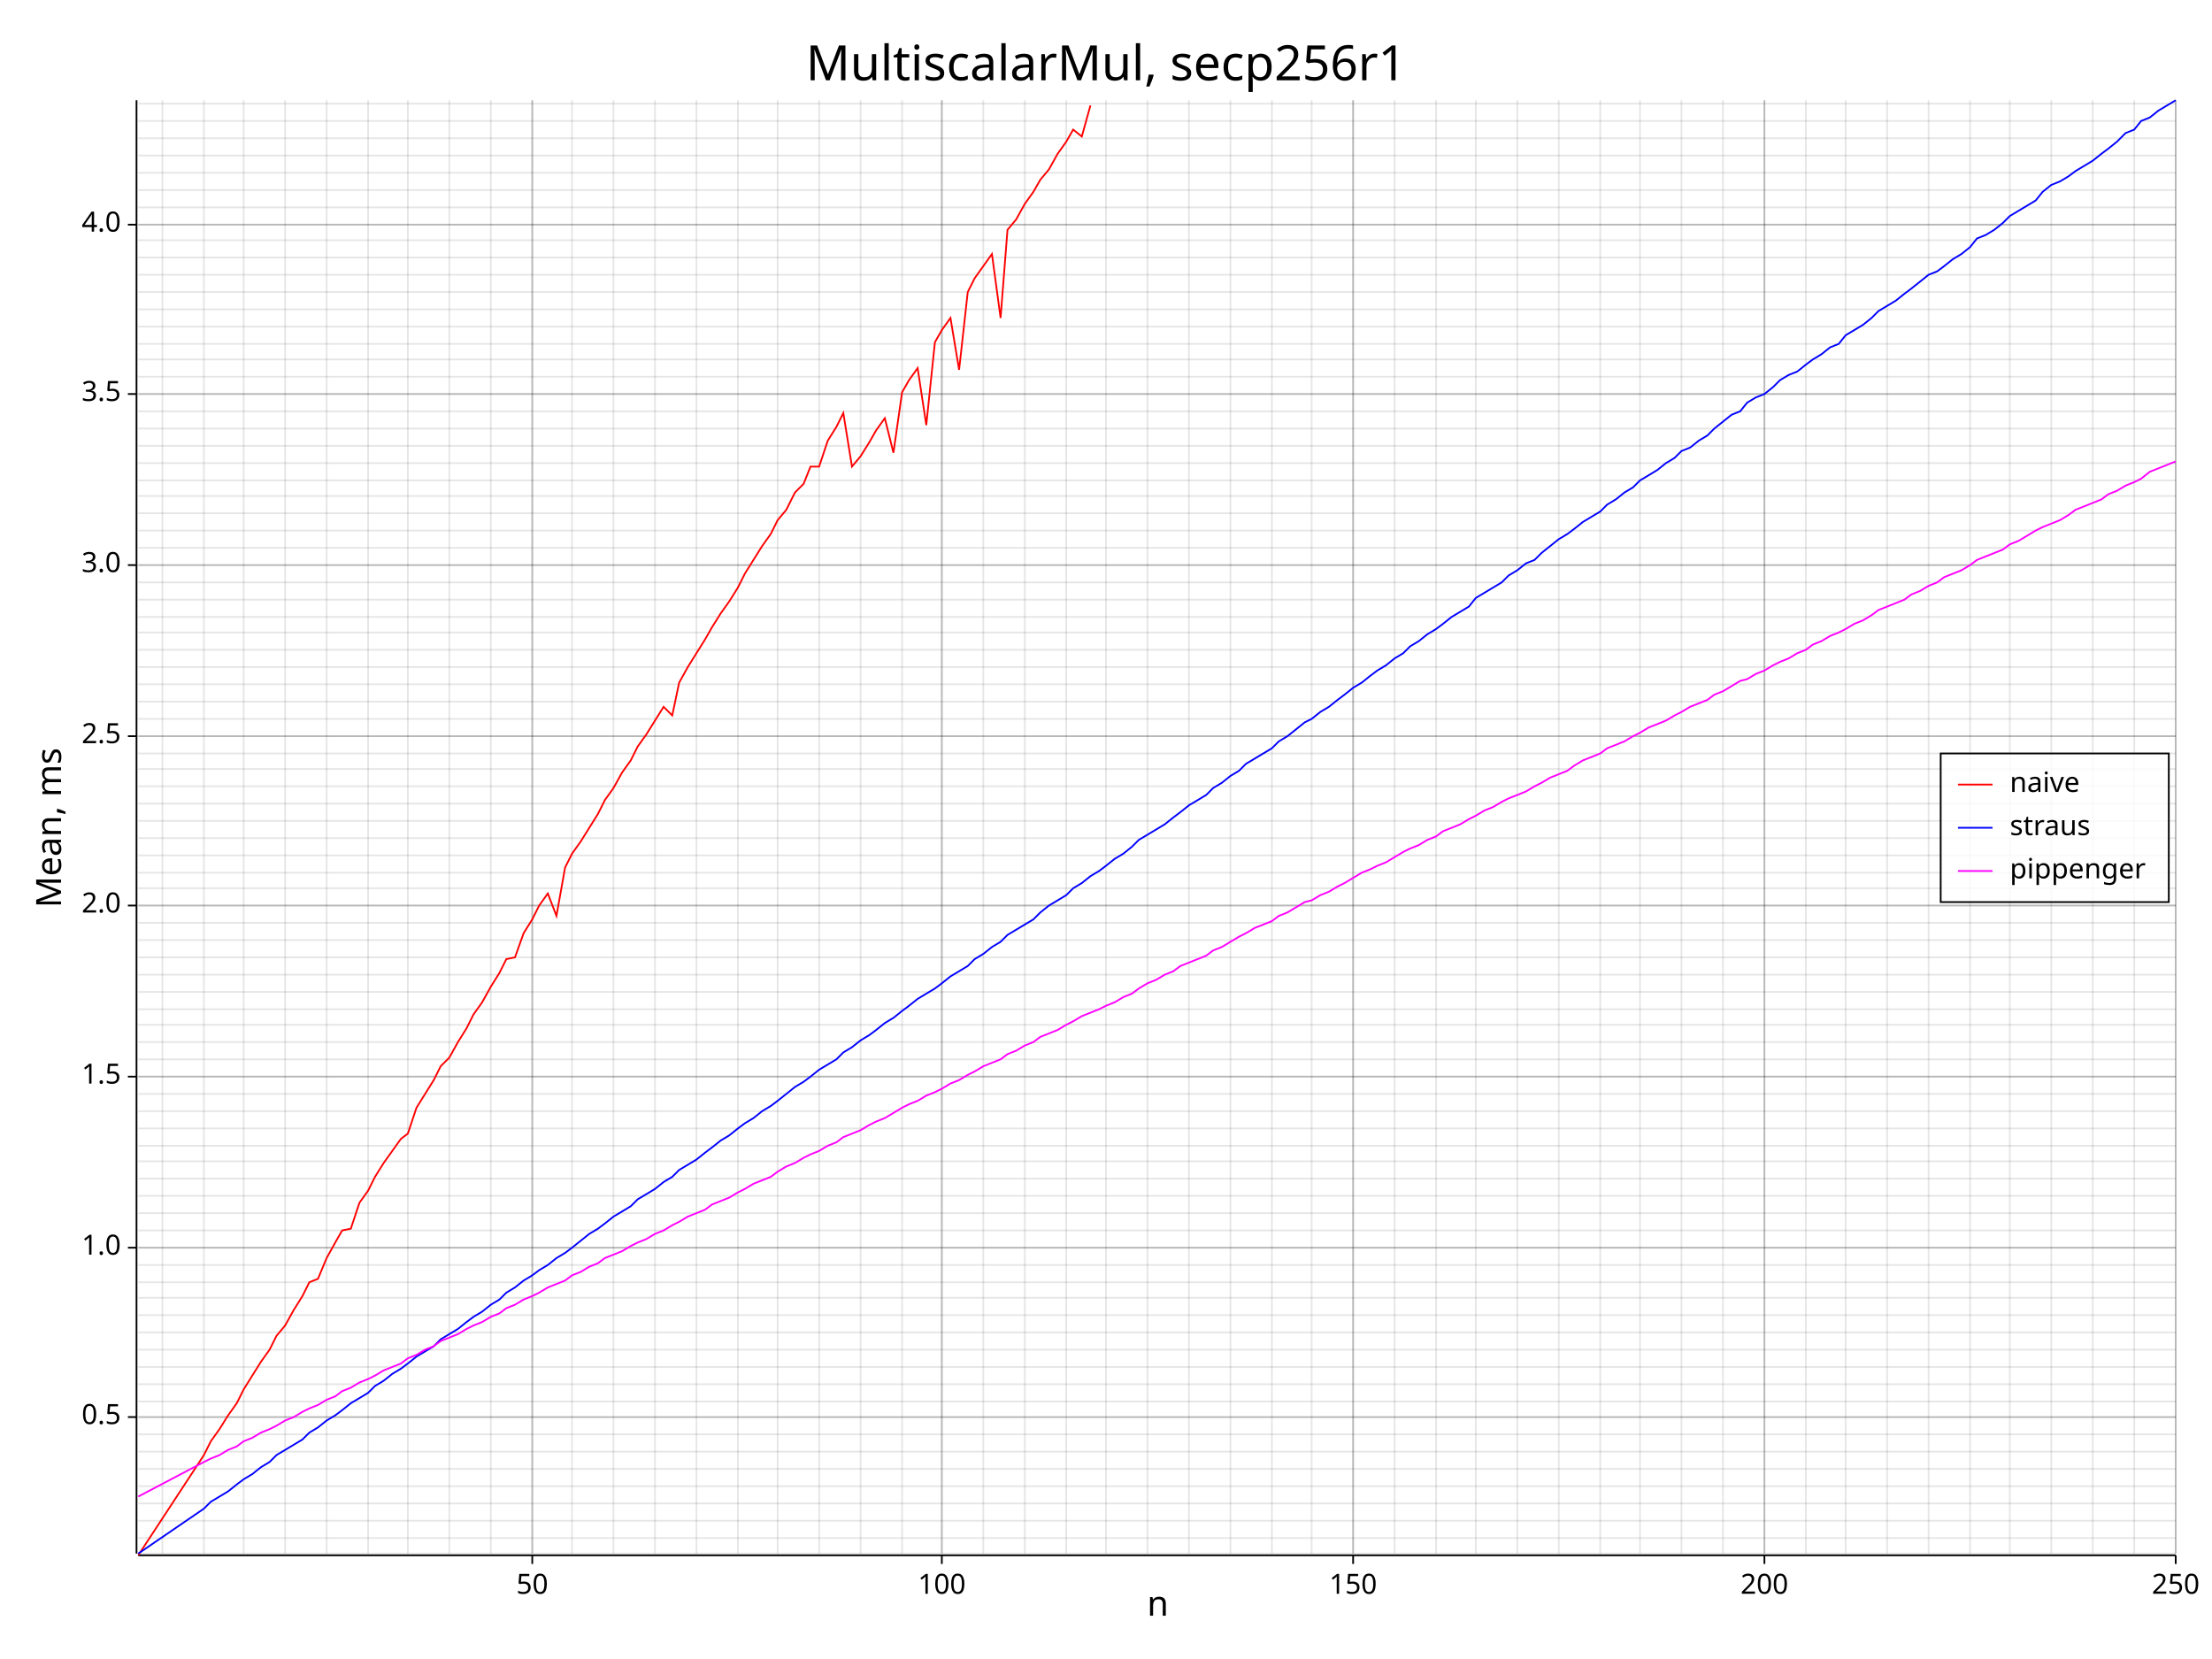
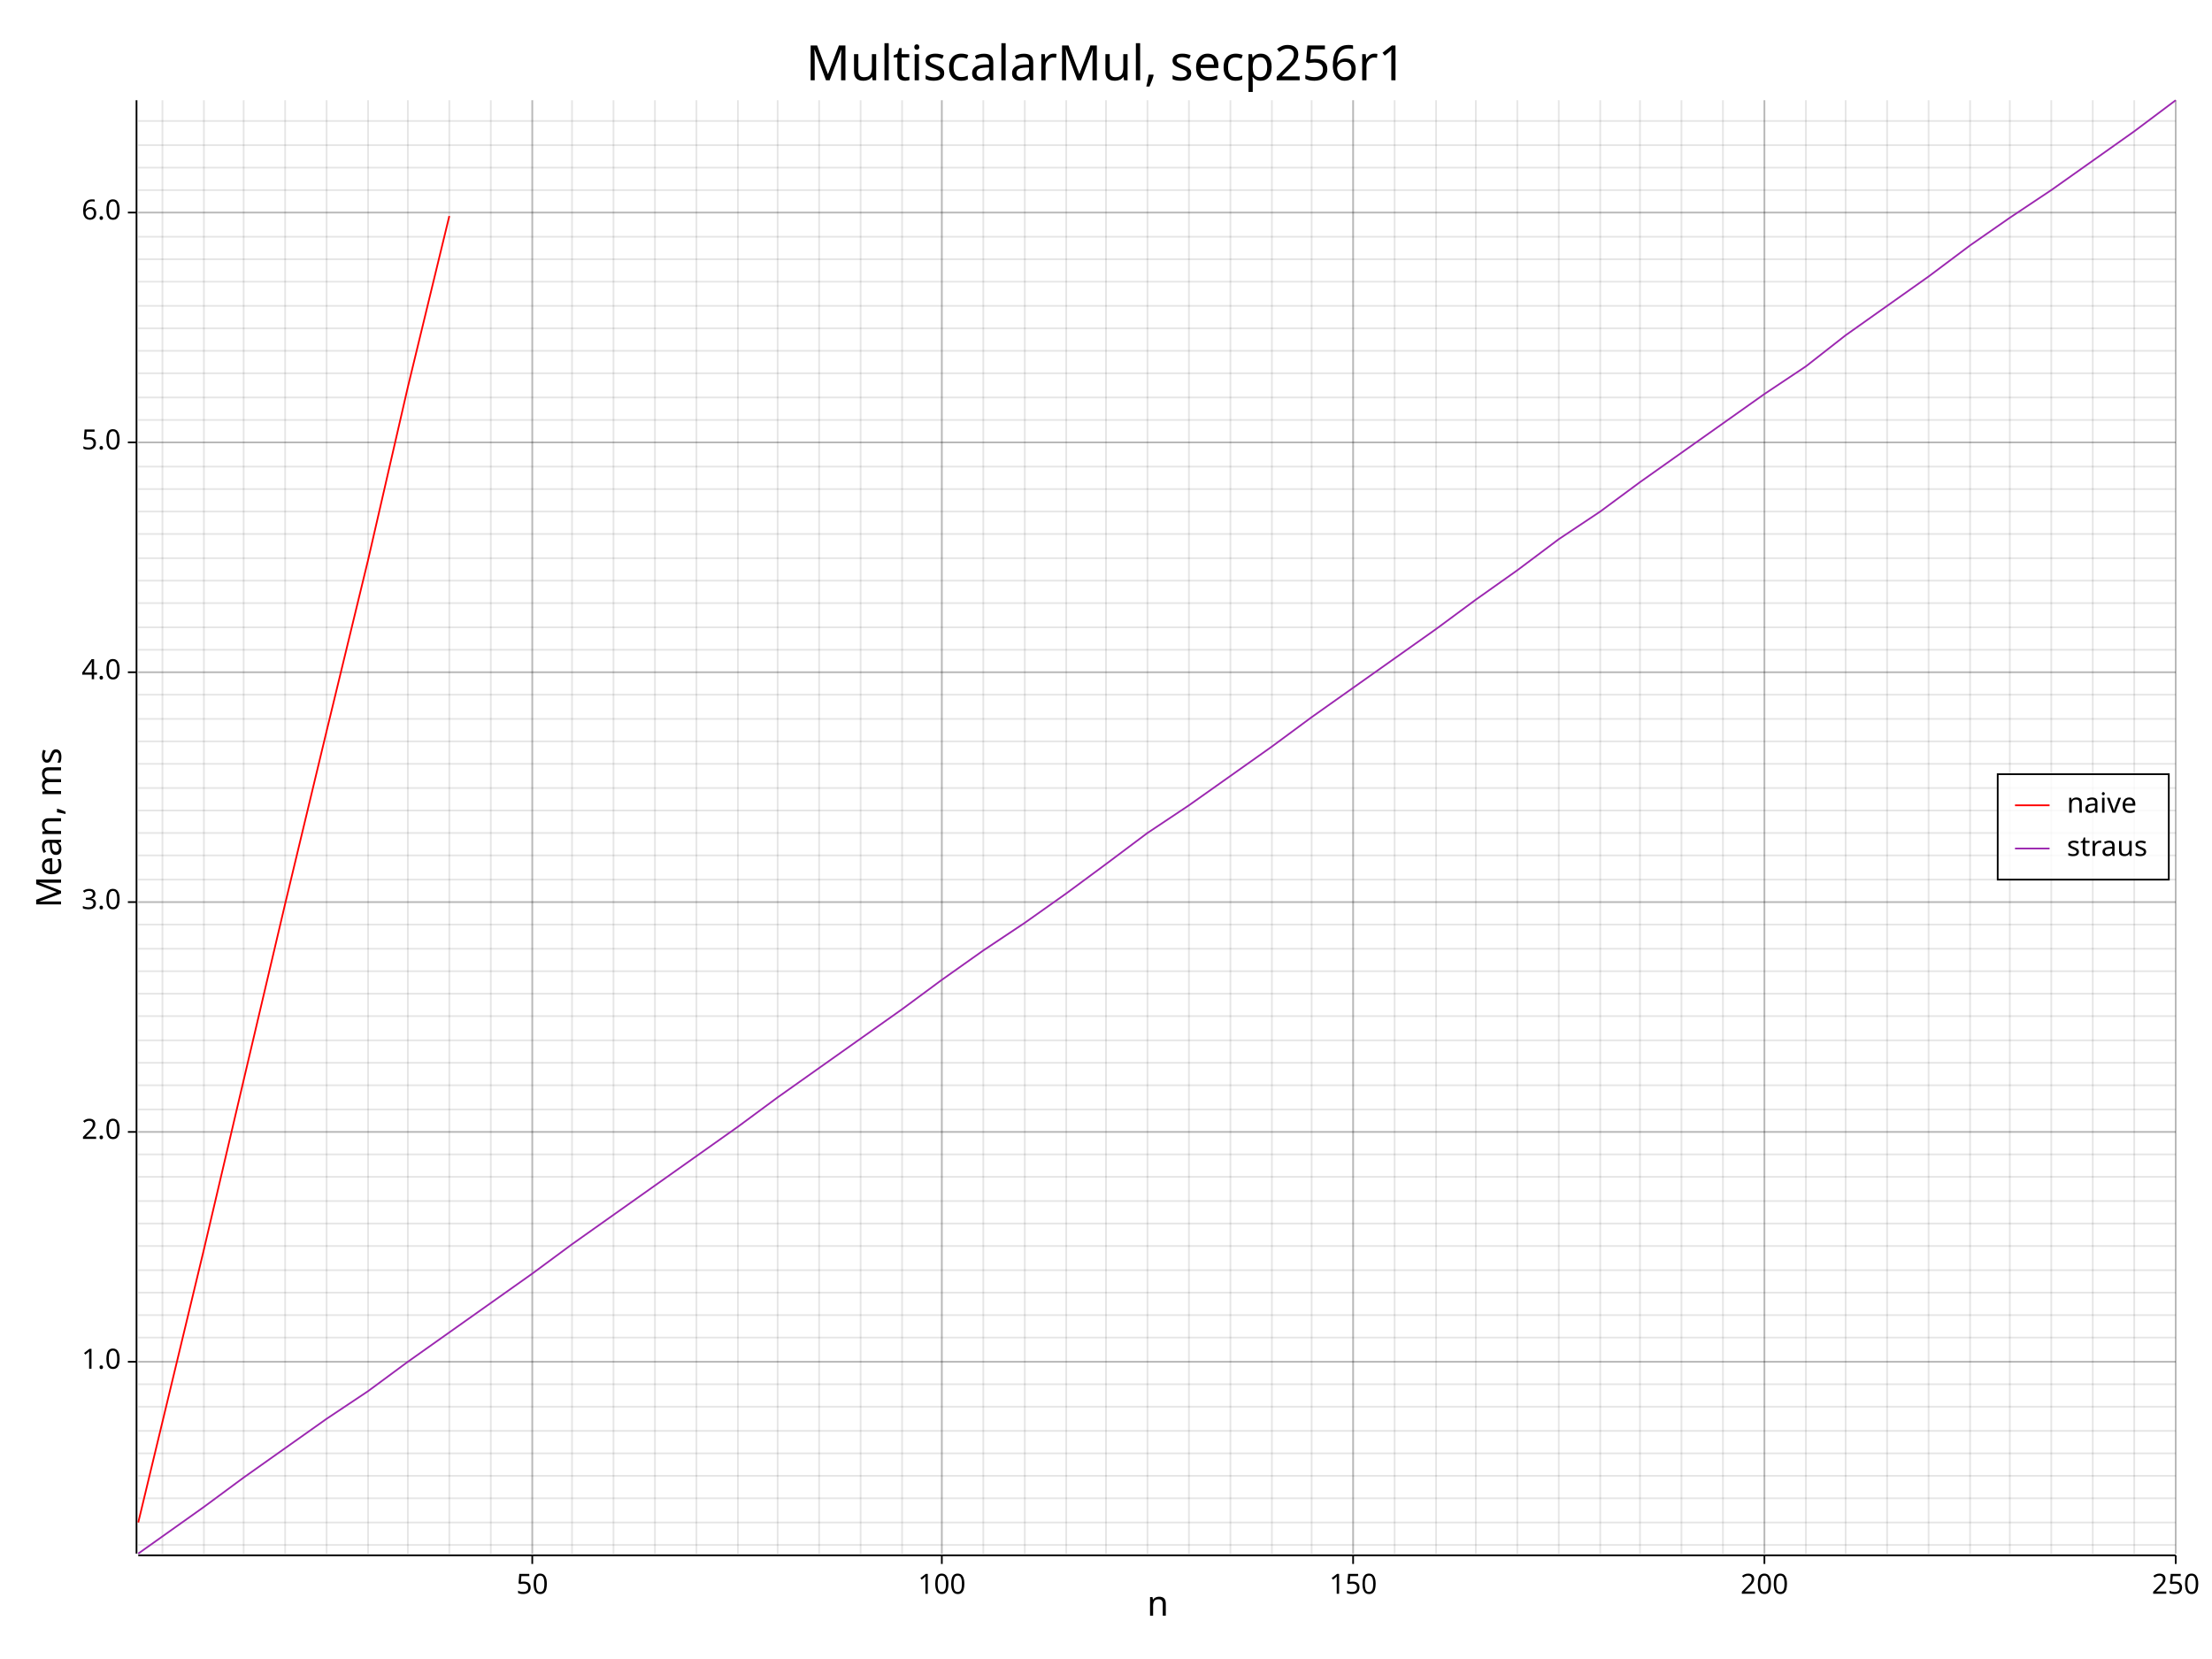
<svg xmlns="http://www.w3.org/2000/svg" viewBox="0 0 1280 960">
  <rect x="0" y="0" width="1280" height="960" opacity="1" fill="#FFFFFF" stroke="none" />
  <text x="640" y="25" dy="0.76em" text-anchor="middle" font-family="sans-serif" font-size="28.226" opacity="1" fill="#000000">
MultiscalarMul, secp256r1
</text>
  <line opacity="0.1" stroke="#000000" stroke-width="1" x1="94" y1="899" x2="94" y2="58" />
  <line opacity="0.1" stroke="#000000" stroke-width="1" x1="118" y1="899" x2="118" y2="58" />
  <line opacity="0.1" stroke="#000000" stroke-width="1" x1="141" y1="899" x2="141" y2="58" />
  <line opacity="0.1" stroke="#000000" stroke-width="1" x1="165" y1="899" x2="165" y2="58" />
  <line opacity="0.1" stroke="#000000" stroke-width="1" x1="189" y1="899" x2="189" y2="58" />
  <line opacity="0.1" stroke="#000000" stroke-width="1" x1="213" y1="899" x2="213" y2="58" />
  <line opacity="0.1" stroke="#000000" stroke-width="1" x1="236" y1="899" x2="236" y2="58" />
  <line opacity="0.1" stroke="#000000" stroke-width="1" x1="260" y1="899" x2="260" y2="58" />
  <line opacity="0.1" stroke="#000000" stroke-width="1" x1="284" y1="899" x2="284" y2="58" />
  <line opacity="0.1" stroke="#000000" stroke-width="1" x1="308" y1="899" x2="308" y2="58" />
  <line opacity="0.1" stroke="#000000" stroke-width="1" x1="331" y1="899" x2="331" y2="58" />
  <line opacity="0.1" stroke="#000000" stroke-width="1" x1="355" y1="899" x2="355" y2="58" />
  <line opacity="0.1" stroke="#000000" stroke-width="1" x1="379" y1="899" x2="379" y2="58" />
  <line opacity="0.1" stroke="#000000" stroke-width="1" x1="403" y1="899" x2="403" y2="58" />
  <line opacity="0.1" stroke="#000000" stroke-width="1" x1="427" y1="899" x2="427" y2="58" />
  <line opacity="0.1" stroke="#000000" stroke-width="1" x1="450" y1="899" x2="450" y2="58" />
  <line opacity="0.1" stroke="#000000" stroke-width="1" x1="474" y1="899" x2="474" y2="58" />
  <line opacity="0.1" stroke="#000000" stroke-width="1" x1="498" y1="899" x2="498" y2="58" />
  <line opacity="0.1" stroke="#000000" stroke-width="1" x1="522" y1="899" x2="522" y2="58" />
  <line opacity="0.1" stroke="#000000" stroke-width="1" x1="545" y1="899" x2="545" y2="58" />
  <line opacity="0.1" stroke="#000000" stroke-width="1" x1="569" y1="899" x2="569" y2="58" />
  <line opacity="0.1" stroke="#000000" stroke-width="1" x1="593" y1="899" x2="593" y2="58" />
  <line opacity="0.1" stroke="#000000" stroke-width="1" x1="617" y1="899" x2="617" y2="58" />
  <line opacity="0.1" stroke="#000000" stroke-width="1" x1="640" y1="899" x2="640" y2="58" />
  <line opacity="0.1" stroke="#000000" stroke-width="1" x1="664" y1="899" x2="664" y2="58" />
  <line opacity="0.1" stroke="#000000" stroke-width="1" x1="688" y1="899" x2="688" y2="58" />
  <line opacity="0.1" stroke="#000000" stroke-width="1" x1="712" y1="899" x2="712" y2="58" />
  <line opacity="0.1" stroke="#000000" stroke-width="1" x1="736" y1="899" x2="736" y2="58" />
  <line opacity="0.1" stroke="#000000" stroke-width="1" x1="759" y1="899" x2="759" y2="58" />
  <line opacity="0.1" stroke="#000000" stroke-width="1" x1="783" y1="899" x2="783" y2="58" />
  <line opacity="0.1" stroke="#000000" stroke-width="1" x1="807" y1="899" x2="807" y2="58" />
  <line opacity="0.1" stroke="#000000" stroke-width="1" x1="831" y1="899" x2="831" y2="58" />
  <line opacity="0.1" stroke="#000000" stroke-width="1" x1="854" y1="899" x2="854" y2="58" />
  <line opacity="0.1" stroke="#000000" stroke-width="1" x1="878" y1="899" x2="878" y2="58" />
  <line opacity="0.1" stroke="#000000" stroke-width="1" x1="902" y1="899" x2="902" y2="58" />
  <line opacity="0.1" stroke="#000000" stroke-width="1" x1="926" y1="899" x2="926" y2="58" />
  <line opacity="0.1" stroke="#000000" stroke-width="1" x1="949" y1="899" x2="949" y2="58" />
  <line opacity="0.1" stroke="#000000" stroke-width="1" x1="973" y1="899" x2="973" y2="58" />
  <line opacity="0.1" stroke="#000000" stroke-width="1" x1="997" y1="899" x2="997" y2="58" />
  <line opacity="0.1" stroke="#000000" stroke-width="1" x1="1021" y1="899" x2="1021" y2="58" />
  <line opacity="0.1" stroke="#000000" stroke-width="1" x1="1045" y1="899" x2="1045" y2="58" />
  <line opacity="0.1" stroke="#000000" stroke-width="1" x1="1068" y1="899" x2="1068" y2="58" />
  <line opacity="0.1" stroke="#000000" stroke-width="1" x1="1092" y1="899" x2="1092" y2="58" />
  <line opacity="0.1" stroke="#000000" stroke-width="1" x1="1116" y1="899" x2="1116" y2="58" />
  <line opacity="0.1" stroke="#000000" stroke-width="1" x1="1140" y1="899" x2="1140" y2="58" />
  <line opacity="0.1" stroke="#000000" stroke-width="1" x1="1163" y1="899" x2="1163" y2="58" />
  <line opacity="0.1" stroke="#000000" stroke-width="1" x1="1187" y1="899" x2="1187" y2="58" />
  <line opacity="0.1" stroke="#000000" stroke-width="1" x1="1211" y1="899" x2="1211" y2="58" />
  <line opacity="0.1" stroke="#000000" stroke-width="1" x1="1235" y1="899" x2="1235" y2="58" />
  <line opacity="0.1" stroke="#000000" stroke-width="1" x1="1259" y1="899" x2="1259" y2="58" />
-   <line opacity="0.1" stroke="#000000" stroke-width="1" x1="80" y1="899" x2="1259" y2="899" />
-   <line opacity="0.1" stroke="#000000" stroke-width="1" x1="80" y1="890" x2="1259" y2="890" />
-   <line opacity="0.1" stroke="#000000" stroke-width="1" x1="80" y1="880" x2="1259" y2="880" />
-   <line opacity="0.1" stroke="#000000" stroke-width="1" x1="80" y1="870" x2="1259" y2="870" />
-   <line opacity="0.1" stroke="#000000" stroke-width="1" x1="80" y1="860" x2="1259" y2="860" />
-   <line opacity="0.1" stroke="#000000" stroke-width="1" x1="80" y1="850" x2="1259" y2="850" />
-   <line opacity="0.1" stroke="#000000" stroke-width="1" x1="80" y1="840" x2="1259" y2="840" />
-   <line opacity="0.1" stroke="#000000" stroke-width="1" x1="80" y1="830" x2="1259" y2="830" />
-   <line opacity="0.1" stroke="#000000" stroke-width="1" x1="80" y1="820" x2="1259" y2="820" />
-   <line opacity="0.1" stroke="#000000" stroke-width="1" x1="80" y1="811" x2="1259" y2="811" />
+   <line opacity="0.1" stroke="#000000" stroke-width="1" x1="80" y1="894" x2="1259" y2="894" />
+   <line opacity="0.1" stroke="#000000" stroke-width="1" x1="80" y1="881" x2="1259" y2="881" />
+   <line opacity="0.1" stroke="#000000" stroke-width="1" x1="80" y1="867" x2="1259" y2="867" />
+   <line opacity="0.1" stroke="#000000" stroke-width="1" x1="80" y1="854" x2="1259" y2="854" />
+   <line opacity="0.1" stroke="#000000" stroke-width="1" x1="80" y1="841" x2="1259" y2="841" />
+   <line opacity="0.1" stroke="#000000" stroke-width="1" x1="80" y1="828" x2="1259" y2="828" />
+   <line opacity="0.1" stroke="#000000" stroke-width="1" x1="80" y1="814" x2="1259" y2="814" />
  <line opacity="0.1" stroke="#000000" stroke-width="1" x1="80" y1="801" x2="1259" y2="801" />
-   <line opacity="0.1" stroke="#000000" stroke-width="1" x1="80" y1="791" x2="1259" y2="791" />
-   <line opacity="0.1" stroke="#000000" stroke-width="1" x1="80" y1="781" x2="1259" y2="781" />
-   <line opacity="0.1" stroke="#000000" stroke-width="1" x1="80" y1="771" x2="1259" y2="771" />
+   <line opacity="0.1" stroke="#000000" stroke-width="1" x1="80" y1="788" x2="1259" y2="788" />
+   <line opacity="0.1" stroke="#000000" stroke-width="1" x1="80" y1="774" x2="1259" y2="774" />
  <line opacity="0.1" stroke="#000000" stroke-width="1" x1="80" y1="761" x2="1259" y2="761" />
-   <line opacity="0.1" stroke="#000000" stroke-width="1" x1="80" y1="751" x2="1259" y2="751" />
-   <line opacity="0.1" stroke="#000000" stroke-width="1" x1="80" y1="742" x2="1259" y2="742" />
-   <line opacity="0.1" stroke="#000000" stroke-width="1" x1="80" y1="732" x2="1259" y2="732" />
-   <line opacity="0.1" stroke="#000000" stroke-width="1" x1="80" y1="722" x2="1259" y2="722" />
-   <line opacity="0.1" stroke="#000000" stroke-width="1" x1="80" y1="712" x2="1259" y2="712" />
-   <line opacity="0.1" stroke="#000000" stroke-width="1" x1="80" y1="702" x2="1259" y2="702" />
-   <line opacity="0.1" stroke="#000000" stroke-width="1" x1="80" y1="692" x2="1259" y2="692" />
-   <line opacity="0.1" stroke="#000000" stroke-width="1" x1="80" y1="682" x2="1259" y2="682" />
-   <line opacity="0.1" stroke="#000000" stroke-width="1" x1="80" y1="672" x2="1259" y2="672" />
-   <line opacity="0.1" stroke="#000000" stroke-width="1" x1="80" y1="663" x2="1259" y2="663" />
-   <line opacity="0.1" stroke="#000000" stroke-width="1" x1="80" y1="653" x2="1259" y2="653" />
-   <line opacity="0.1" stroke="#000000" stroke-width="1" x1="80" y1="643" x2="1259" y2="643" />
-   <line opacity="0.1" stroke="#000000" stroke-width="1" x1="80" y1="633" x2="1259" y2="633" />
-   <line opacity="0.1" stroke="#000000" stroke-width="1" x1="80" y1="623" x2="1259" y2="623" />
-   <line opacity="0.1" stroke="#000000" stroke-width="1" x1="80" y1="613" x2="1259" y2="613" />
-   <line opacity="0.1" stroke="#000000" stroke-width="1" x1="80" y1="603" x2="1259" y2="603" />
-   <line opacity="0.1" stroke="#000000" stroke-width="1" x1="80" y1="593" x2="1259" y2="593" />
-   <line opacity="0.1" stroke="#000000" stroke-width="1" x1="80" y1="584" x2="1259" y2="584" />
-   <line opacity="0.1" stroke="#000000" stroke-width="1" x1="80" y1="574" x2="1259" y2="574" />
-   <line opacity="0.1" stroke="#000000" stroke-width="1" x1="80" y1="564" x2="1259" y2="564" />
-   <line opacity="0.1" stroke="#000000" stroke-width="1" x1="80" y1="554" x2="1259" y2="554" />
-   <line opacity="0.1" stroke="#000000" stroke-width="1" x1="80" y1="544" x2="1259" y2="544" />
-   <line opacity="0.1" stroke="#000000" stroke-width="1" x1="80" y1="534" x2="1259" y2="534" />
-   <line opacity="0.1" stroke="#000000" stroke-width="1" x1="80" y1="524" x2="1259" y2="524" />
-   <line opacity="0.1" stroke="#000000" stroke-width="1" x1="80" y1="514" x2="1259" y2="514" />
-   <line opacity="0.1" stroke="#000000" stroke-width="1" x1="80" y1="505" x2="1259" y2="505" />
+   <line opacity="0.1" stroke="#000000" stroke-width="1" x1="80" y1="748" x2="1259" y2="748" />
+   <line opacity="0.1" stroke="#000000" stroke-width="1" x1="80" y1="735" x2="1259" y2="735" />
+   <line opacity="0.1" stroke="#000000" stroke-width="1" x1="80" y1="721" x2="1259" y2="721" />
+   <line opacity="0.1" stroke="#000000" stroke-width="1" x1="80" y1="708" x2="1259" y2="708" />
+   <line opacity="0.1" stroke="#000000" stroke-width="1" x1="80" y1="695" x2="1259" y2="695" />
+   <line opacity="0.1" stroke="#000000" stroke-width="1" x1="80" y1="681" x2="1259" y2="681" />
+   <line opacity="0.1" stroke="#000000" stroke-width="1" x1="80" y1="668" x2="1259" y2="668" />
+   <line opacity="0.1" stroke="#000000" stroke-width="1" x1="80" y1="655" x2="1259" y2="655" />
+   <line opacity="0.1" stroke="#000000" stroke-width="1" x1="80" y1="642" x2="1259" y2="642" />
+   <line opacity="0.1" stroke="#000000" stroke-width="1" x1="80" y1="628" x2="1259" y2="628" />
+   <line opacity="0.1" stroke="#000000" stroke-width="1" x1="80" y1="615" x2="1259" y2="615" />
+   <line opacity="0.1" stroke="#000000" stroke-width="1" x1="80" y1="602" x2="1259" y2="602" />
+   <line opacity="0.1" stroke="#000000" stroke-width="1" x1="80" y1="588" x2="1259" y2="588" />
+   <line opacity="0.1" stroke="#000000" stroke-width="1" x1="80" y1="575" x2="1259" y2="575" />
+   <line opacity="0.1" stroke="#000000" stroke-width="1" x1="80" y1="562" x2="1259" y2="562" />
+   <line opacity="0.1" stroke="#000000" stroke-width="1" x1="80" y1="549" x2="1259" y2="549" />
+   <line opacity="0.1" stroke="#000000" stroke-width="1" x1="80" y1="535" x2="1259" y2="535" />
+   <line opacity="0.1" stroke="#000000" stroke-width="1" x1="80" y1="522" x2="1259" y2="522" />
+   <line opacity="0.1" stroke="#000000" stroke-width="1" x1="80" y1="509" x2="1259" y2="509" />
  <line opacity="0.1" stroke="#000000" stroke-width="1" x1="80" y1="495" x2="1259" y2="495" />
-   <line opacity="0.1" stroke="#000000" stroke-width="1" x1="80" y1="485" x2="1259" y2="485" />
-   <line opacity="0.1" stroke="#000000" stroke-width="1" x1="80" y1="475" x2="1259" y2="475" />
-   <line opacity="0.1" stroke="#000000" stroke-width="1" x1="80" y1="465" x2="1259" y2="465" />
-   <line opacity="0.1" stroke="#000000" stroke-width="1" x1="80" y1="455" x2="1259" y2="455" />
-   <line opacity="0.1" stroke="#000000" stroke-width="1" x1="80" y1="445" x2="1259" y2="445" />
-   <line opacity="0.1" stroke="#000000" stroke-width="1" x1="80" y1="436" x2="1259" y2="436" />
-   <line opacity="0.1" stroke="#000000" stroke-width="1" x1="80" y1="426" x2="1259" y2="426" />
+   <line opacity="0.1" stroke="#000000" stroke-width="1" x1="80" y1="482" x2="1259" y2="482" />
+   <line opacity="0.1" stroke="#000000" stroke-width="1" x1="80" y1="469" x2="1259" y2="469" />
+   <line opacity="0.1" stroke="#000000" stroke-width="1" x1="80" y1="456" x2="1259" y2="456" />
+   <line opacity="0.1" stroke="#000000" stroke-width="1" x1="80" y1="442" x2="1259" y2="442" />
+   <line opacity="0.1" stroke="#000000" stroke-width="1" x1="80" y1="429" x2="1259" y2="429" />
  <line opacity="0.1" stroke="#000000" stroke-width="1" x1="80" y1="416" x2="1259" y2="416" />
-   <line opacity="0.1" stroke="#000000" stroke-width="1" x1="80" y1="406" x2="1259" y2="406" />
-   <line opacity="0.1" stroke="#000000" stroke-width="1" x1="80" y1="396" x2="1259" y2="396" />
-   <line opacity="0.1" stroke="#000000" stroke-width="1" x1="80" y1="386" x2="1259" y2="386" />
+   <line opacity="0.1" stroke="#000000" stroke-width="1" x1="80" y1="402" x2="1259" y2="402" />
+   <line opacity="0.1" stroke="#000000" stroke-width="1" x1="80" y1="389" x2="1259" y2="389" />
  <line opacity="0.1" stroke="#000000" stroke-width="1" x1="80" y1="376" x2="1259" y2="376" />
-   <line opacity="0.1" stroke="#000000" stroke-width="1" x1="80" y1="366" x2="1259" y2="366" />
-   <line opacity="0.1" stroke="#000000" stroke-width="1" x1="80" y1="357" x2="1259" y2="357" />
-   <line opacity="0.1" stroke="#000000" stroke-width="1" x1="80" y1="347" x2="1259" y2="347" />
-   <line opacity="0.1" stroke="#000000" stroke-width="1" x1="80" y1="337" x2="1259" y2="337" />
-   <line opacity="0.1" stroke="#000000" stroke-width="1" x1="80" y1="327" x2="1259" y2="327" />
-   <line opacity="0.1" stroke="#000000" stroke-width="1" x1="80" y1="317" x2="1259" y2="317" />
-   <line opacity="0.1" stroke="#000000" stroke-width="1" x1="80" y1="307" x2="1259" y2="307" />
-   <line opacity="0.1" stroke="#000000" stroke-width="1" x1="80" y1="297" x2="1259" y2="297" />
-   <line opacity="0.1" stroke="#000000" stroke-width="1" x1="80" y1="287" x2="1259" y2="287" />
-   <line opacity="0.1" stroke="#000000" stroke-width="1" x1="80" y1="278" x2="1259" y2="278" />
-   <line opacity="0.1" stroke="#000000" stroke-width="1" x1="80" y1="268" x2="1259" y2="268" />
-   <line opacity="0.1" stroke="#000000" stroke-width="1" x1="80" y1="258" x2="1259" y2="258" />
-   <line opacity="0.1" stroke="#000000" stroke-width="1" x1="80" y1="248" x2="1259" y2="248" />
-   <line opacity="0.1" stroke="#000000" stroke-width="1" x1="80" y1="238" x2="1259" y2="238" />
-   <line opacity="0.1" stroke="#000000" stroke-width="1" x1="80" y1="228" x2="1259" y2="228" />
-   <line opacity="0.1" stroke="#000000" stroke-width="1" x1="80" y1="218" x2="1259" y2="218" />
-   <line opacity="0.1" stroke="#000000" stroke-width="1" x1="80" y1="208" x2="1259" y2="208" />
-   <line opacity="0.1" stroke="#000000" stroke-width="1" x1="80" y1="199" x2="1259" y2="199" />
-   <line opacity="0.1" stroke="#000000" stroke-width="1" x1="80" y1="189" x2="1259" y2="189" />
-   <line opacity="0.1" stroke="#000000" stroke-width="1" x1="80" y1="179" x2="1259" y2="179" />
-   <line opacity="0.1" stroke="#000000" stroke-width="1" x1="80" y1="169" x2="1259" y2="169" />
-   <line opacity="0.1" stroke="#000000" stroke-width="1" x1="80" y1="159" x2="1259" y2="159" />
-   <line opacity="0.1" stroke="#000000" stroke-width="1" x1="80" y1="149" x2="1259" y2="149" />
-   <line opacity="0.1" stroke="#000000" stroke-width="1" x1="80" y1="139" x2="1259" y2="139" />
-   <line opacity="0.1" stroke="#000000" stroke-width="1" x1="80" y1="130" x2="1259" y2="130" />
-   <line opacity="0.1" stroke="#000000" stroke-width="1" x1="80" y1="120" x2="1259" y2="120" />
+   <line opacity="0.1" stroke="#000000" stroke-width="1" x1="80" y1="363" x2="1259" y2="363" />
+   <line opacity="0.1" stroke="#000000" stroke-width="1" x1="80" y1="349" x2="1259" y2="349" />
+   <line opacity="0.1" stroke="#000000" stroke-width="1" x1="80" y1="336" x2="1259" y2="336" />
+   <line opacity="0.1" stroke="#000000" stroke-width="1" x1="80" y1="323" x2="1259" y2="323" />
+   <line opacity="0.1" stroke="#000000" stroke-width="1" x1="80" y1="309" x2="1259" y2="309" />
+   <line opacity="0.1" stroke="#000000" stroke-width="1" x1="80" y1="296" x2="1259" y2="296" />
+   <line opacity="0.1" stroke="#000000" stroke-width="1" x1="80" y1="283" x2="1259" y2="283" />
+   <line opacity="0.1" stroke="#000000" stroke-width="1" x1="80" y1="270" x2="1259" y2="270" />
+   <line opacity="0.1" stroke="#000000" stroke-width="1" x1="80" y1="256" x2="1259" y2="256" />
+   <line opacity="0.1" stroke="#000000" stroke-width="1" x1="80" y1="243" x2="1259" y2="243" />
+   <line opacity="0.1" stroke="#000000" stroke-width="1" x1="80" y1="230" x2="1259" y2="230" />
+   <line opacity="0.1" stroke="#000000" stroke-width="1" x1="80" y1="216" x2="1259" y2="216" />
+   <line opacity="0.1" stroke="#000000" stroke-width="1" x1="80" y1="203" x2="1259" y2="203" />
+   <line opacity="0.1" stroke="#000000" stroke-width="1" x1="80" y1="190" x2="1259" y2="190" />
+   <line opacity="0.1" stroke="#000000" stroke-width="1" x1="80" y1="177" x2="1259" y2="177" />
+   <line opacity="0.1" stroke="#000000" stroke-width="1" x1="80" y1="163" x2="1259" y2="163" />
+   <line opacity="0.1" stroke="#000000" stroke-width="1" x1="80" y1="150" x2="1259" y2="150" />
+   <line opacity="0.1" stroke="#000000" stroke-width="1" x1="80" y1="137" x2="1259" y2="137" />
+   <line opacity="0.1" stroke="#000000" stroke-width="1" x1="80" y1="123" x2="1259" y2="123" />
  <line opacity="0.1" stroke="#000000" stroke-width="1" x1="80" y1="110" x2="1259" y2="110" />
-   <line opacity="0.1" stroke="#000000" stroke-width="1" x1="80" y1="100" x2="1259" y2="100" />
-   <line opacity="0.1" stroke="#000000" stroke-width="1" x1="80" y1="90" x2="1259" y2="90" />
-   <line opacity="0.1" stroke="#000000" stroke-width="1" x1="80" y1="80" x2="1259" y2="80" />
+   <line opacity="0.1" stroke="#000000" stroke-width="1" x1="80" y1="97" x2="1259" y2="97" />
+   <line opacity="0.1" stroke="#000000" stroke-width="1" x1="80" y1="84" x2="1259" y2="84" />
  <line opacity="0.1" stroke="#000000" stroke-width="1" x1="80" y1="70" x2="1259" y2="70" />
-   <line opacity="0.1" stroke="#000000" stroke-width="1" x1="80" y1="60" x2="1259" y2="60" />
  <text x="20" y="479" dy="0.76em" text-anchor="middle" font-family="sans-serif" font-size="20.161" opacity="1" fill="#000000" transform="rotate(270, 20, 479)">
Mean, ms
</text>
  <text x="670" y="940" dy="-0.5ex" text-anchor="middle" font-family="sans-serif" font-size="20.161" opacity="1" fill="#000000">
n
</text>
  <line opacity="0.2" stroke="#000000" stroke-width="1" x1="308" y1="899" x2="308" y2="58" />
  <line opacity="0.2" stroke="#000000" stroke-width="1" x1="545" y1="899" x2="545" y2="58" />
  <line opacity="0.2" stroke="#000000" stroke-width="1" x1="783" y1="899" x2="783" y2="58" />
  <line opacity="0.2" stroke="#000000" stroke-width="1" x1="1021" y1="899" x2="1021" y2="58" />
  <line opacity="0.2" stroke="#000000" stroke-width="1" x1="1259" y1="899" x2="1259" y2="58" />
-   <line opacity="0.2" stroke="#000000" stroke-width="1" x1="80" y1="820" x2="1259" y2="820" />
-   <line opacity="0.2" stroke="#000000" stroke-width="1" x1="80" y1="722" x2="1259" y2="722" />
-   <line opacity="0.2" stroke="#000000" stroke-width="1" x1="80" y1="623" x2="1259" y2="623" />
-   <line opacity="0.2" stroke="#000000" stroke-width="1" x1="80" y1="524" x2="1259" y2="524" />
-   <line opacity="0.2" stroke="#000000" stroke-width="1" x1="80" y1="426" x2="1259" y2="426" />
-   <line opacity="0.2" stroke="#000000" stroke-width="1" x1="80" y1="327" x2="1259" y2="327" />
-   <line opacity="0.2" stroke="#000000" stroke-width="1" x1="80" y1="228" x2="1259" y2="228" />
-   <line opacity="0.2" stroke="#000000" stroke-width="1" x1="80" y1="130" x2="1259" y2="130" />
+   <line opacity="0.2" stroke="#000000" stroke-width="1" x1="80" y1="788" x2="1259" y2="788" />
+   <line opacity="0.2" stroke="#000000" stroke-width="1" x1="80" y1="655" x2="1259" y2="655" />
+   <line opacity="0.2" stroke="#000000" stroke-width="1" x1="80" y1="522" x2="1259" y2="522" />
+   <line opacity="0.2" stroke="#000000" stroke-width="1" x1="80" y1="389" x2="1259" y2="389" />
+   <line opacity="0.2" stroke="#000000" stroke-width="1" x1="80" y1="256" x2="1259" y2="256" />
+   <line opacity="0.2" stroke="#000000" stroke-width="1" x1="80" y1="123" x2="1259" y2="123" />
  <polyline fill="none" opacity="1" stroke="#000000" stroke-width="1" points="79,58 79,899 " />
-   <text x="70" y="820" dy="0.5ex" text-anchor="end" font-family="sans-serif" font-size="16.129" opacity="1" fill="#000000">
- 0.5
- </text>
-   <polyline fill="none" opacity="1" stroke="#000000" stroke-width="1" points="74,820 79,820 " />
-   <text x="70" y="722" dy="0.5ex" text-anchor="end" font-family="sans-serif" font-size="16.129" opacity="1" fill="#000000">
+   <text x="70" y="788" dy="0.5ex" text-anchor="end" font-family="sans-serif" font-size="16.129" opacity="1" fill="#000000">
1.0
</text>
-   <polyline fill="none" opacity="1" stroke="#000000" stroke-width="1" points="74,722 79,722 " />
-   <text x="70" y="623" dy="0.5ex" text-anchor="end" font-family="sans-serif" font-size="16.129" opacity="1" fill="#000000">
- 1.5
- </text>
-   <polyline fill="none" opacity="1" stroke="#000000" stroke-width="1" points="74,623 79,623 " />
-   <text x="70" y="524" dy="0.5ex" text-anchor="end" font-family="sans-serif" font-size="16.129" opacity="1" fill="#000000">
+   <polyline fill="none" opacity="1" stroke="#000000" stroke-width="1" points="74,788 79,788 " />
+   <text x="70" y="655" dy="0.5ex" text-anchor="end" font-family="sans-serif" font-size="16.129" opacity="1" fill="#000000">
2.0
</text>
-   <polyline fill="none" opacity="1" stroke="#000000" stroke-width="1" points="74,524 79,524 " />
-   <text x="70" y="426" dy="0.5ex" text-anchor="end" font-family="sans-serif" font-size="16.129" opacity="1" fill="#000000">
- 2.5
- </text>
-   <polyline fill="none" opacity="1" stroke="#000000" stroke-width="1" points="74,426 79,426 " />
-   <text x="70" y="327" dy="0.5ex" text-anchor="end" font-family="sans-serif" font-size="16.129" opacity="1" fill="#000000">
+   <polyline fill="none" opacity="1" stroke="#000000" stroke-width="1" points="74,655 79,655 " />
+   <text x="70" y="522" dy="0.5ex" text-anchor="end" font-family="sans-serif" font-size="16.129" opacity="1" fill="#000000">
3.0
</text>
-   <polyline fill="none" opacity="1" stroke="#000000" stroke-width="1" points="74,327 79,327 " />
-   <text x="70" y="228" dy="0.5ex" text-anchor="end" font-family="sans-serif" font-size="16.129" opacity="1" fill="#000000">
- 3.5
- </text>
-   <polyline fill="none" opacity="1" stroke="#000000" stroke-width="1" points="74,228 79,228 " />
-   <text x="70" y="130" dy="0.5ex" text-anchor="end" font-family="sans-serif" font-size="16.129" opacity="1" fill="#000000">
+   <polyline fill="none" opacity="1" stroke="#000000" stroke-width="1" points="74,522 79,522 " />
+   <text x="70" y="389" dy="0.5ex" text-anchor="end" font-family="sans-serif" font-size="16.129" opacity="1" fill="#000000">
4.0
</text>
-   <polyline fill="none" opacity="1" stroke="#000000" stroke-width="1" points="74,130 79,130 " />
+   <polyline fill="none" opacity="1" stroke="#000000" stroke-width="1" points="74,389 79,389 " />
+   <text x="70" y="256" dy="0.5ex" text-anchor="end" font-family="sans-serif" font-size="16.129" opacity="1" fill="#000000">
+ 5.0
+ </text>
+   <polyline fill="none" opacity="1" stroke="#000000" stroke-width="1" points="74,256 79,256 " />
+   <text x="70" y="123" dy="0.5ex" text-anchor="end" font-family="sans-serif" font-size="16.129" opacity="1" fill="#000000">
+ 6.0
+ </text>
+   <polyline fill="none" opacity="1" stroke="#000000" stroke-width="1" points="74,123 79,123 " />
  <polyline fill="none" opacity="1" stroke="#000000" stroke-width="1" points="80,900 1259,900 " />
  <text x="308" y="910" dy="0.76em" text-anchor="middle" font-family="sans-serif" font-size="16.129" opacity="1" fill="#000000">
50
</text>
  <polyline fill="none" opacity="1" stroke="#000000" stroke-width="1" points="308,900 308,905 " />
  <text x="545" y="910" dy="0.76em" text-anchor="middle" font-family="sans-serif" font-size="16.129" opacity="1" fill="#000000">
100
</text>
  <polyline fill="none" opacity="1" stroke="#000000" stroke-width="1" points="545,900 545,905 " />
  <text x="783" y="910" dy="0.76em" text-anchor="middle" font-family="sans-serif" font-size="16.129" opacity="1" fill="#000000">
150
</text>
  <polyline fill="none" opacity="1" stroke="#000000" stroke-width="1" points="783,900 783,905 " />
  <text x="1021" y="910" dy="0.76em" text-anchor="middle" font-family="sans-serif" font-size="16.129" opacity="1" fill="#000000">
200
</text>
  <polyline fill="none" opacity="1" stroke="#000000" stroke-width="1" points="1021,900 1021,905 " />
  <text x="1259" y="910" dy="0.76em" text-anchor="middle" font-family="sans-serif" font-size="16.129" opacity="1" fill="#000000">
250
</text>
  <polyline fill="none" opacity="1" stroke="#000000" stroke-width="1" points="1259,900 1259,905 " />
-   <polyline fill="none" opacity="1" stroke="#FF0000" stroke-width="1" points="80,900 118,842 122,834 127,827 132,819 137,812 141,804 146,796 151,788 156,781 160,773 165,767 170,758 175,750 179,742 184,740 189,728 194,719 198,712 203,711 208,696 213,689 217,681 222,673 227,666 232,659 236,656 241,641 246,633 251,625 255,617 260,612 265,603 270,595 274,587 279,580 284,571 289,563 293,555 298,554 303,540 308,532 312,524 317,517 322,530 327,502 331,494 336,487 341,479 346,471 350,463 355,456 360,447 365,440 369,432 374,425 379,417 384,409 389,414 393,395 398,386 403,378 408,370 412,363 417,355 422,348 427,340 431,332 436,324 441,316 446,309 450,301 455,295 460,285 465,280 469,270 474,270 479,255 484,247 488,239 493,270 498,264 503,256 507,249 512,242 517,262 522,227 526,220 531,213 536,246 541,198 545,191 550,184 555,214 560,169 564,161 569,154 574,147 579,184 583,133 588,127 593,118 598,111 602,104 607,98 612,89 617,82 621,75 626,79 631,61 " />
-   <polyline fill="none" opacity="1" stroke="#0000FF" stroke-width="1" points="80,899 118,873 122,869 127,866 132,863 137,859 141,856 146,853 151,849 156,846 160,842 165,839 170,836 175,833 179,829 184,826 189,822 194,819 198,816 203,812 208,809 213,806 217,802 222,799 227,795 232,792 236,789 241,785 246,782 251,779 255,775 260,772 265,769 270,765 274,762 279,759 284,755 289,752 293,748 298,745 303,741 308,738 312,735 317,732 322,728 327,725 331,722 336,718 341,714 346,711 350,708 355,704 360,701 365,698 369,694 374,691 379,688 384,684 389,681 393,677 398,674 403,671 408,667 412,664 417,660 422,657 427,653 431,650 436,647 441,643 446,640 450,637 455,633 460,629 465,626 469,623 474,619 479,616 484,613 488,609 493,606 498,602 503,599 507,596 512,592 517,589 522,585 526,582 531,578 536,575 541,572 545,569 550,565 555,562 560,559 564,555 569,552 574,548 579,545 583,541 588,538 593,535 598,532 602,528 607,524 612,521 617,518 621,514 626,511 631,507 636,504 640,501 645,497 650,494 655,490 659,486 664,483 669,480 674,477 679,473 683,470 688,466 693,463 698,460 702,456 707,453 712,449 717,446 721,442 726,439 731,436 736,433 740,429 745,426 750,422 755,418 759,416 764,412 769,409 774,405 778,402 783,398 788,395 793,391 797,388 802,385 807,381 812,378 816,374 821,371 826,367 831,364 835,361 840,357 845,354 850,351 854,346 859,343 864,340 869,337 873,333 878,330 883,326 888,324 892,320 897,316 902,312 907,309 911,306 916,302 921,299 926,296 930,292 935,289 940,285 945,282 949,278 954,275 959,272 964,268 969,265 973,261 978,259 983,255 988,252 992,248 997,244 1002,240 1007,238 1011,233 1016,230 1021,228 1026,224 1030,220 1035,217 1040,215 1045,211 1049,208 1054,205 1059,201 1064,199 1068,194 1073,191 1078,188 1083,184 1087,180 1092,177 1097,174 1102,170 1106,167 1111,163 1116,159 1121,157 1125,154 1130,150 1135,147 1140,143 1144,138 1149,136 1154,133 1159,129 1163,125 1168,122 1173,119 1178,116 1182,111 1187,107 1192,105 1197,102 1201,99 1206,96 1211,93 1216,89 1220,86 1225,82 1230,77 1235,75 1239,70 1244,68 1249,64 1254,61 1259,58 " />
-   <polyline fill="none" opacity="1" stroke="#FF00FF" stroke-width="1" points="80,866 118,846 122,844 127,842 132,839 137,837 141,834 146,832 151,829 156,827 160,825 165,822 170,820 175,817 179,815 184,813 189,810 194,808 198,805 203,803 208,800 213,798 217,796 222,793 227,791 232,789 236,786 241,784 246,781 251,779 255,776 260,774 265,772 270,769 274,767 279,765 284,762 289,760 293,757 298,755 303,752 308,750 312,748 317,745 322,743 327,741 331,738 336,736 341,733 346,731 350,728 355,726 360,724 365,721 369,719 374,717 379,714 384,712 389,709 393,707 398,704 403,702 408,700 412,697 417,695 422,693 427,690 431,688 436,685 441,683 446,681 450,678 455,675 460,673 465,670 469,668 474,666 479,663 484,661 488,658 493,656 498,654 503,651 507,649 512,647 517,644 522,641 526,639 531,637 536,634 541,632 545,630 550,627 555,625 560,622 564,620 569,617 574,615 579,613 583,610 588,608 593,605 598,603 602,600 607,598 612,596 617,593 621,591 626,588 631,586 636,584 640,582 645,580 650,577 655,575 659,572 664,569 669,567 674,564 679,562 683,559 688,557 693,555 698,553 702,550 707,548 712,545 717,542 721,540 726,537 731,535 736,533 740,530 745,528 750,525 755,522 759,521 764,518 769,516 774,513 778,511 783,508 788,505 793,503 797,501 802,499 807,496 812,493 816,491 821,489 826,486 831,484 835,481 840,479 845,477 850,474 854,472 859,469 864,467 869,464 873,462 878,460 883,458 888,455 892,453 897,450 902,448 907,446 911,443 916,440 921,438 926,436 930,433 935,431 940,429 945,426 949,424 954,421 959,419 964,417 969,414 973,412 978,409 983,407 988,405 992,402 997,400 1002,397 1007,394 1011,393 1016,390 1021,388 1026,385 1030,383 1035,381 1040,378 1045,376 1049,373 1054,371 1059,368 1064,366 1068,364 1073,361 1078,359 1083,356 1087,353 1092,351 1097,349 1102,347 1106,344 1111,342 1116,339 1121,337 1125,334 1130,332 1135,330 1140,327 1144,324 1149,322 1154,320 1159,318 1163,315 1168,313 1173,310 1178,307 1182,305 1187,303 1192,301 1197,298 1201,295 1206,293 1211,291 1216,289 1220,286 1225,284 1230,281 1235,279 1239,277 1244,273 1249,271 1254,269 1259,267 " />
-   <rect x="1123" y="436" width="132" height="86" opacity="0.8" fill="#FFFFFF" stroke="none" />
-   <rect x="1123" y="436" width="132" height="86" opacity="1" fill="none" stroke="#000000" />
-   <text x="1163" y="446" dy="0.76em" text-anchor="start" font-family="sans-serif" font-size="16.129" opacity="1" fill="#000000">
+   <polyline fill="none" opacity="1" stroke="#FF0000" stroke-width="1" points="80,881 118,723 141,625 165,523 189,423 213,324 236,224 260,125 " />
+   <polyline fill="none" opacity="1" stroke="#9C27B0" stroke-width="1" points="80,899 118,872 141,855 165,838 189,821 213,805 236,788 260,771 284,754 308,737 331,720 355,703 379,686 403,669 427,652 450,635 474,618 498,601 522,584 545,567 569,550 593,534 617,517 640,500 664,482 688,466 712,449 736,432 759,415 783,398 807,381 831,364 854,347 878,330 902,312 926,296 949,279 973,262 997,245 1021,228 1045,212 1068,194 1092,177 1116,160 1140,142 1163,126 1187,110 1211,93 1235,76 1259,58 " />
+   <rect x="1156" y="448" width="99" height="61" opacity="0.8" fill="#FFFFFF" stroke="none" />
+   <rect x="1156" y="448" width="99" height="61" opacity="1" fill="none" stroke="#000000" />
+   <text x="1196" y="458" dy="0.76em" text-anchor="start" font-family="sans-serif" font-size="16.129" opacity="1" fill="#000000">
naive
</text>
-   <text x="1163" y="471" dy="0.76em" text-anchor="start" font-family="sans-serif" font-size="16.129" opacity="1" fill="#000000">
+   <text x="1196" y="483" dy="0.76em" text-anchor="start" font-family="sans-serif" font-size="16.129" opacity="1" fill="#000000">
straus
</text>
-   <text x="1163" y="496" dy="0.76em" text-anchor="start" font-family="sans-serif" font-size="16.129" opacity="1" fill="#000000">
- pippenger
- </text>
-   <polyline fill="none" opacity="1" stroke="#FF0000" stroke-width="1" points="1133,454 1153,454 " />
-   <polyline fill="none" opacity="1" stroke="#0000FF" stroke-width="1" points="1133,479 1153,479 " />
-   <polyline fill="none" opacity="1" stroke="#FF00FF" stroke-width="1" points="1133,504 1153,504 " />
+   <polyline fill="none" opacity="1" stroke="#FF0000" stroke-width="1" points="1166,466 1186,466 " />
+   <polyline fill="none" opacity="1" stroke="#9C27B0" stroke-width="1" points="1166,491 1186,491 " />
</svg>
